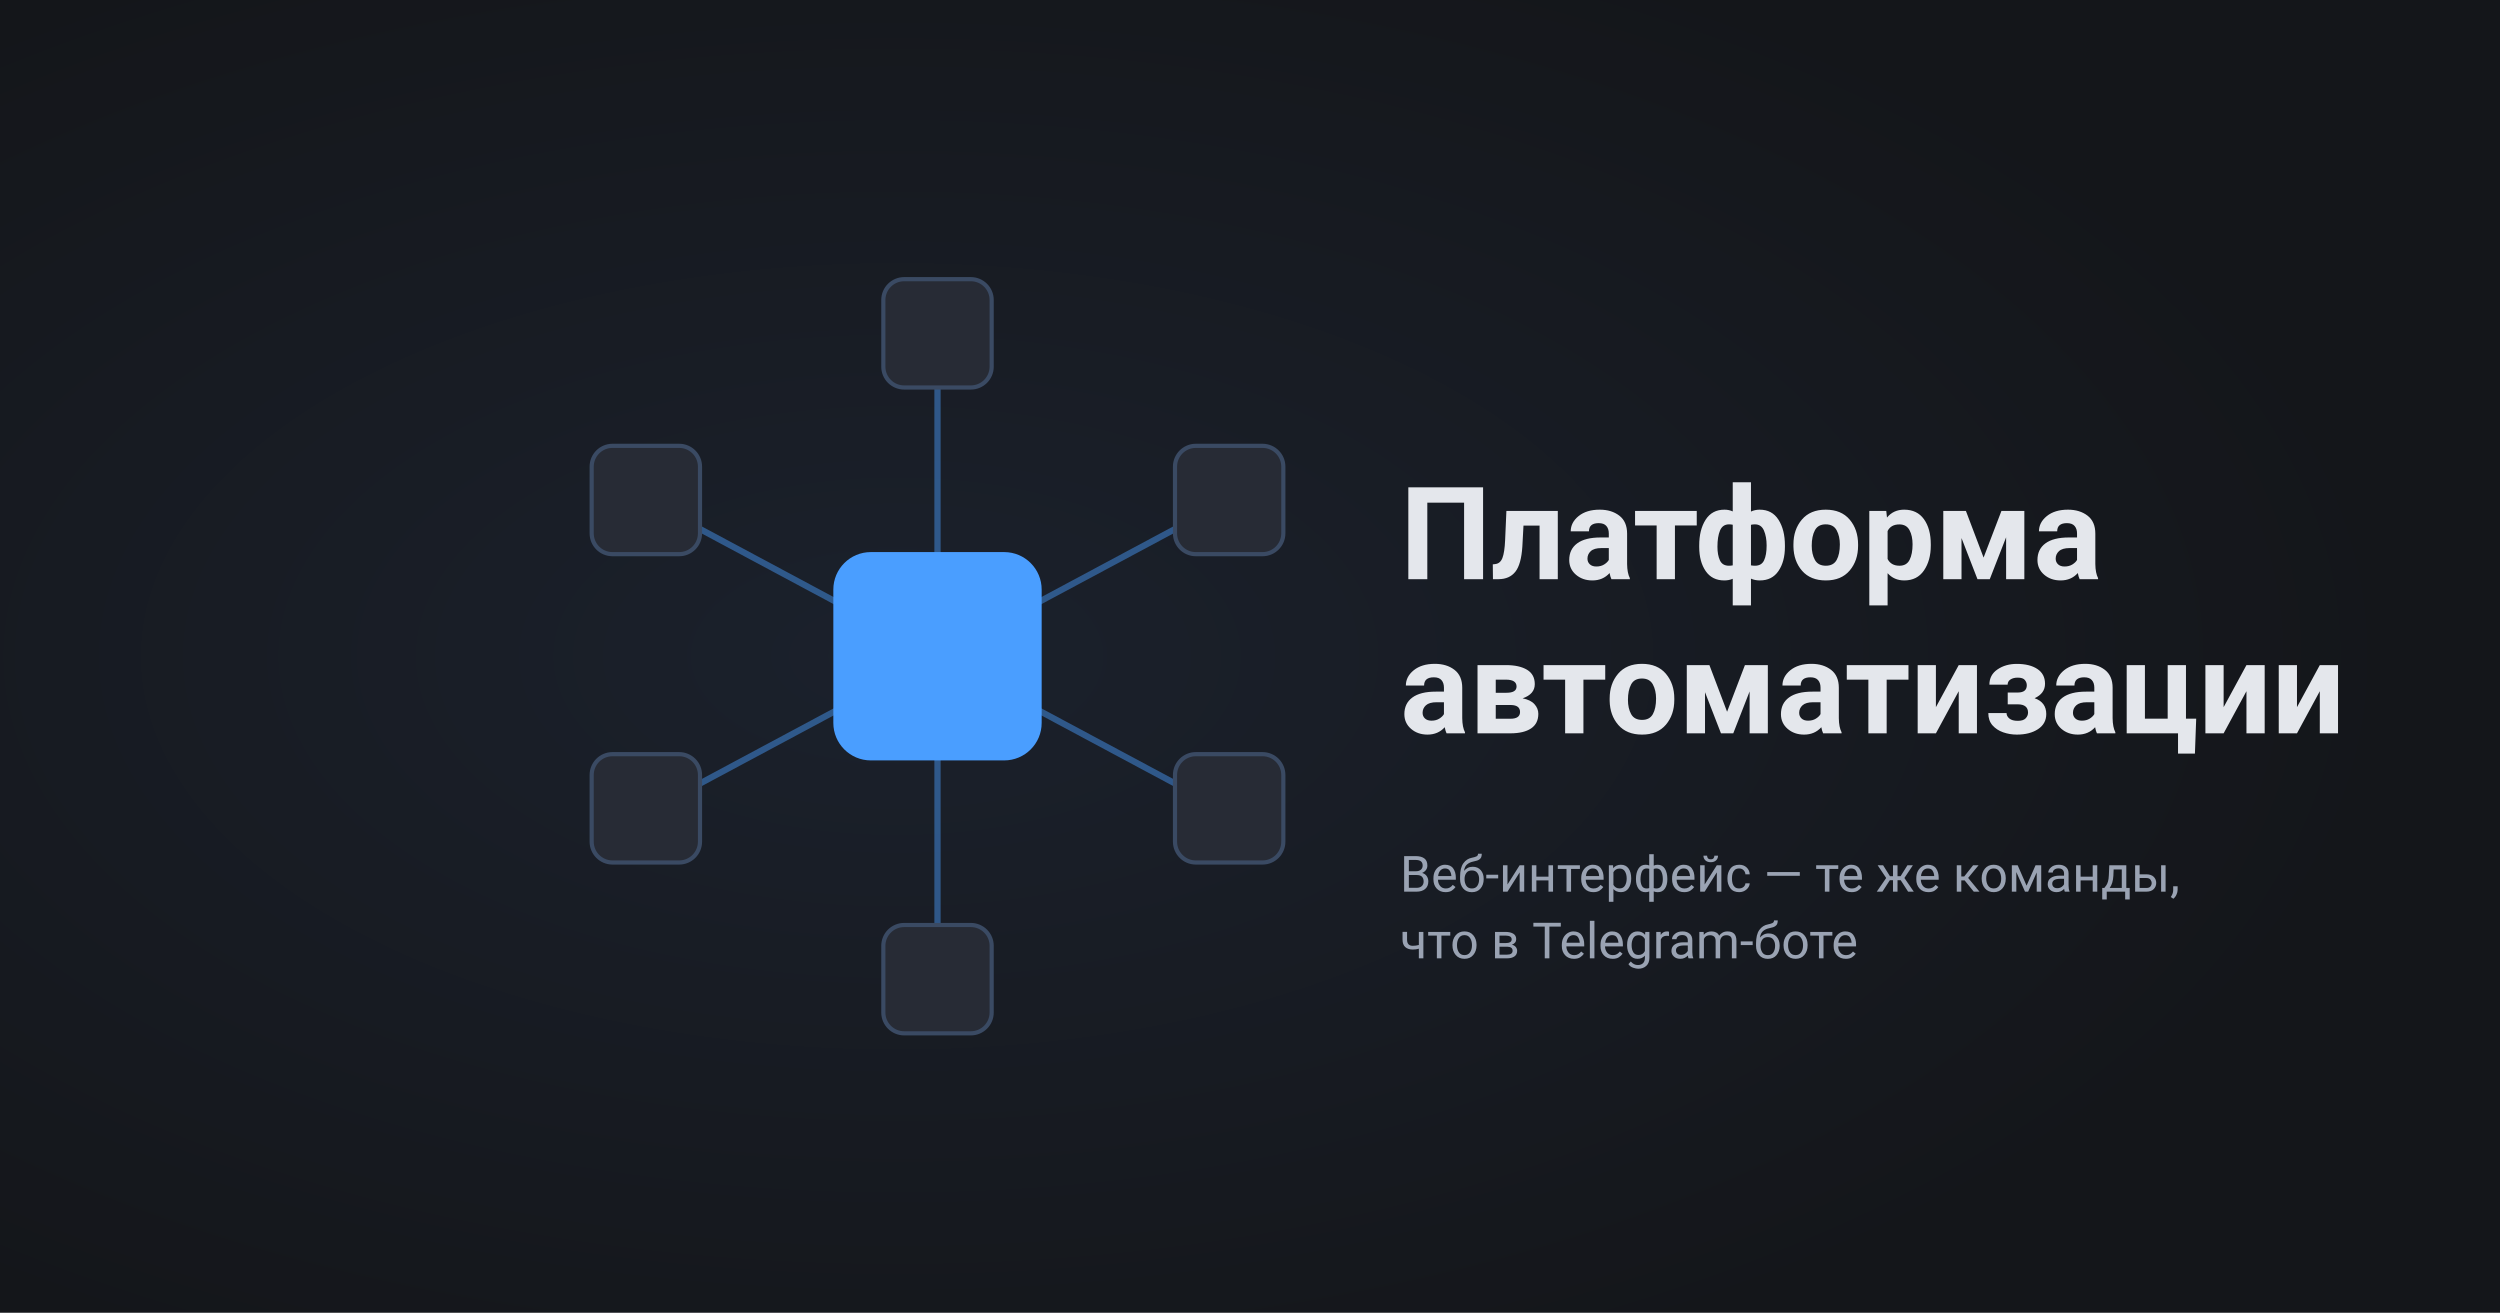
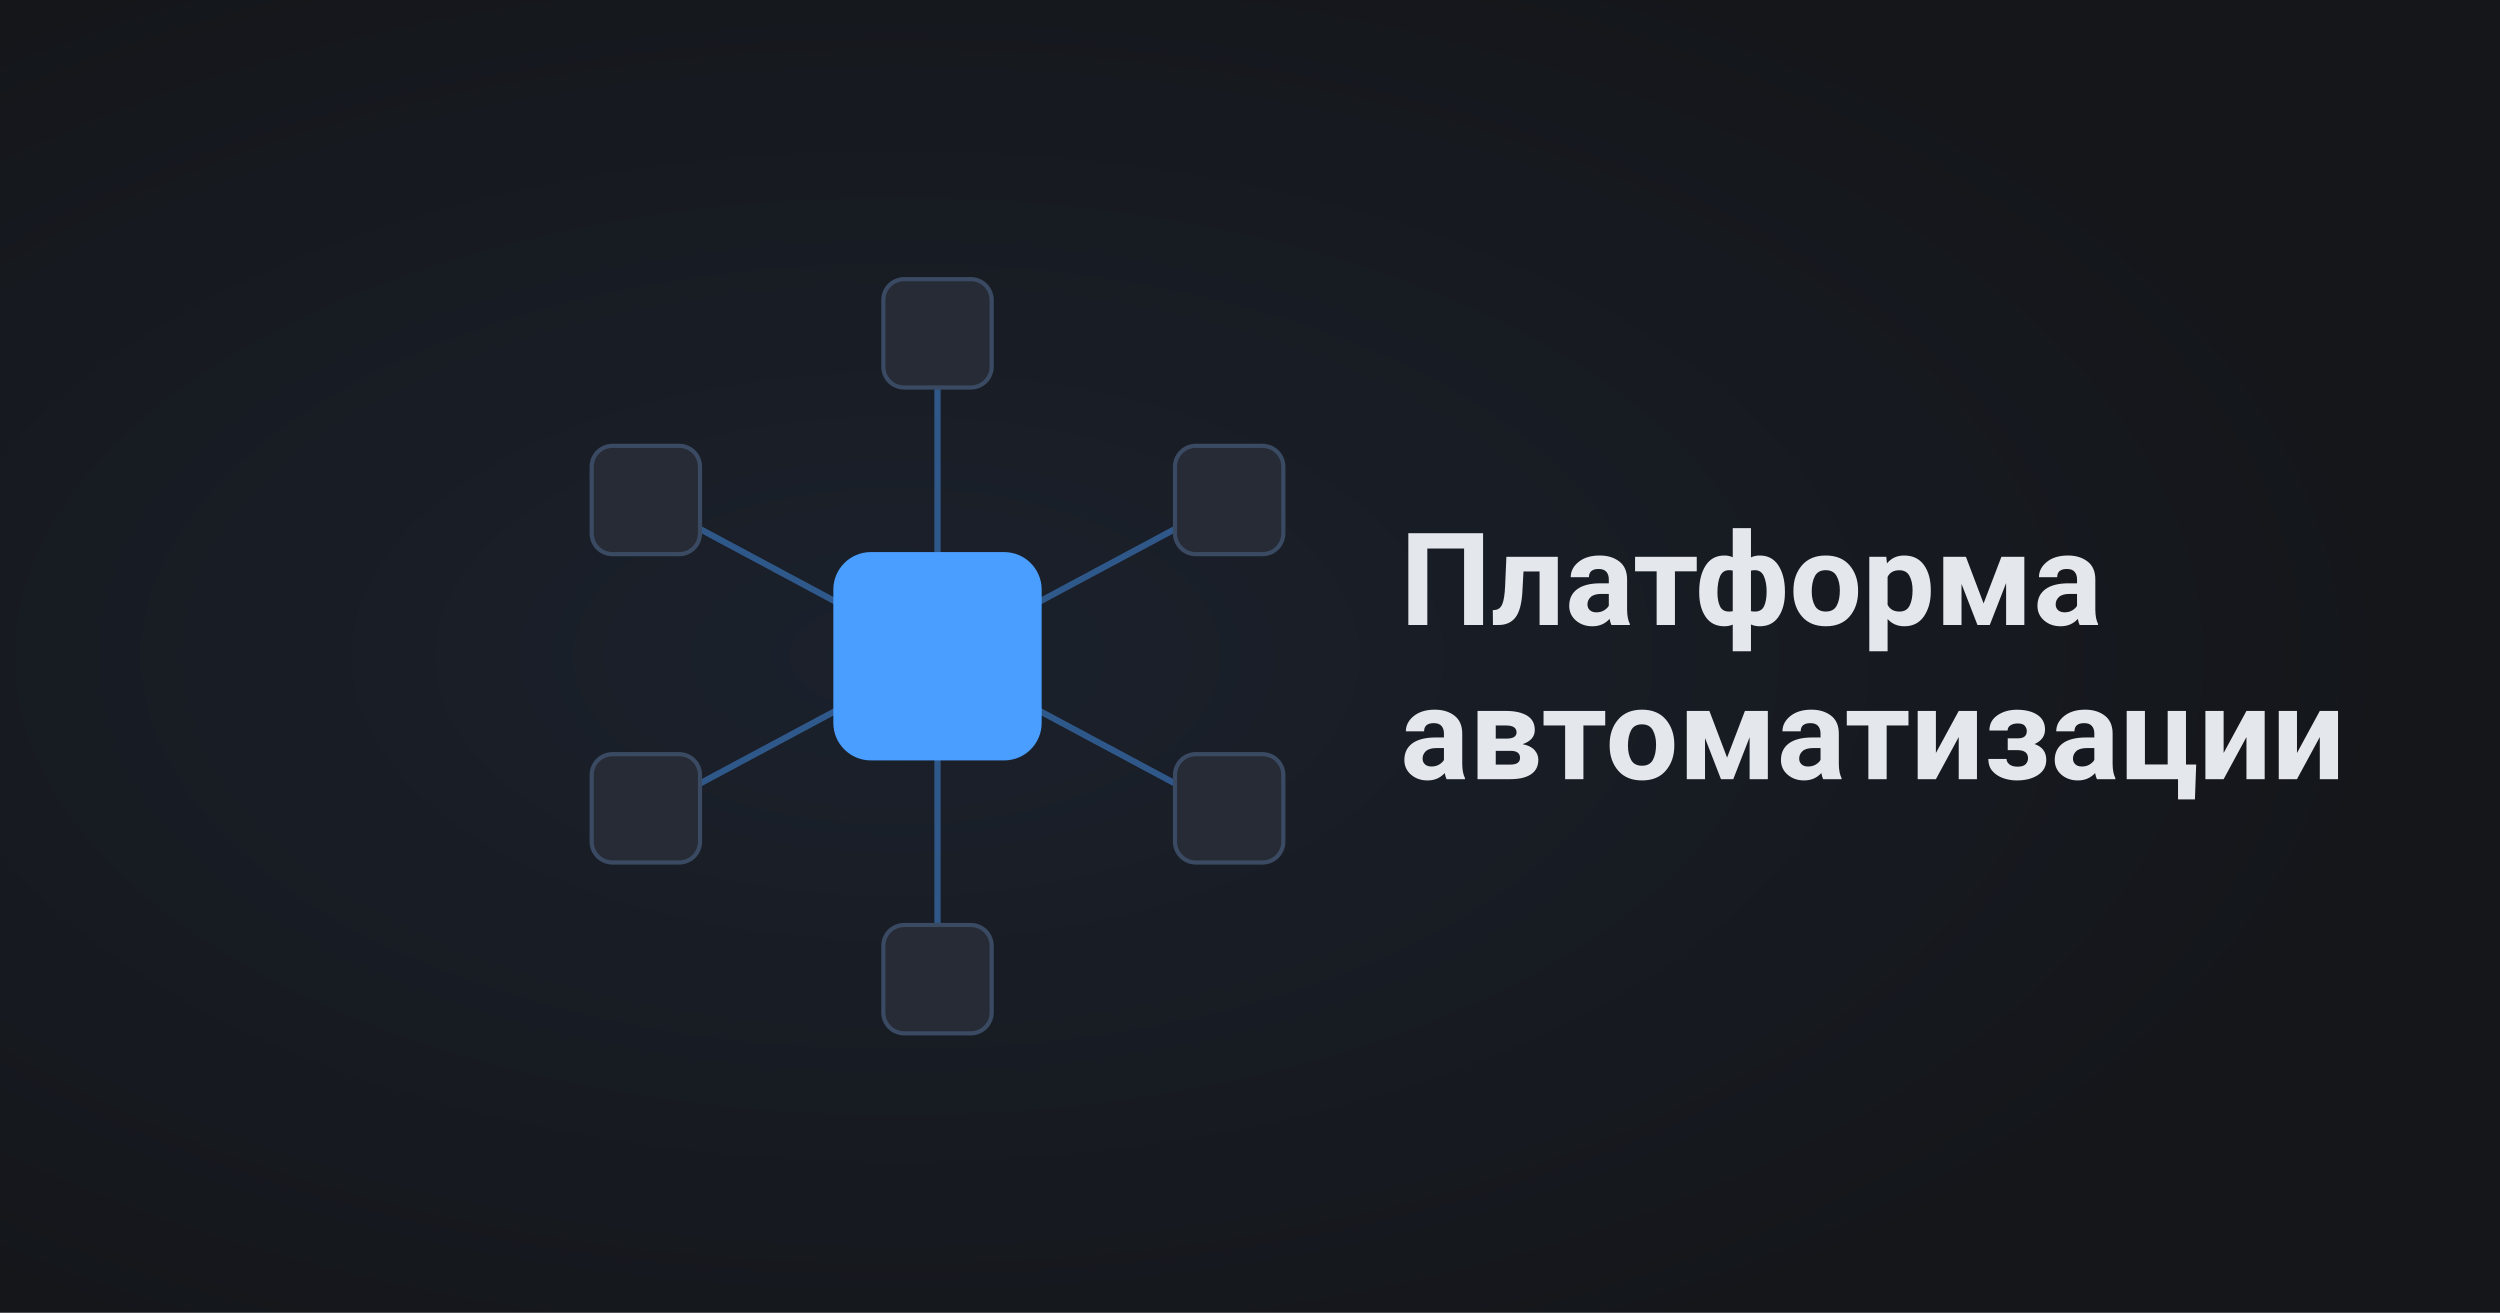
<svg xmlns="http://www.w3.org/2000/svg" width="1200" height="630" viewBox="0 0 1200 630">
  <rect width="1200" height="630" fill="#14161a" />
  <radialGradient id="glow" cx="0.36" cy="0.5" r="0.6">
    <stop offset="0%" stop-color="#1b212c" />
    <stop offset="100%" stop-color="#14161a" />
  </radialGradient>
  <rect width="1200" height="630" fill="url(#glow)" />
  <g stroke="#4a9eff" stroke-width="3" opacity="0.45">
    <line x1="450" y1="315" x2="590" y2="390" />
    <line x1="450" y1="315" x2="450" y2="470" />
    <line x1="450" y1="315" x2="310" y2="390" />
    <line x1="450" y1="315" x2="310" y2="240" />
    <line x1="450" y1="315" x2="450" y2="160" />
    <line x1="450" y1="315" x2="590" y2="240" />
  </g>
  <g fill="#272b35" stroke="#3a4a63" stroke-width="2">
    <rect x="564" y="362" width="52" height="52" rx="10" />
    <rect x="424" y="444" width="52" height="52" rx="10" />
    <rect x="284" y="362" width="52" height="52" rx="10" />
    <rect x="284" y="214" width="52" height="52" rx="10" />
    <rect x="424" y="134" width="52" height="52" rx="10" />
    <rect x="564" y="214" width="52" height="52" rx="10" />
  </g>
  <rect x="400" y="265" width="100" height="100" rx="18" fill="#4a9eff" />
-   <text x="672" y="278" font-family="system-ui, -apple-system, 'Segoe UI', Roboto, Arial, sans-serif" font-size="62" font-weight="700" fill="#e4e7ec">Платформа</text>
-   <text x="672" y="352" font-family="system-ui, -apple-system, 'Segoe UI', Roboto, Arial, sans-serif" font-size="62" font-weight="700" fill="#e4e7ec">автоматизации</text>
-   <text x="672" y="428" font-family="system-ui, -apple-system, 'Segoe UI', Roboto, Arial, sans-serif" font-size="24" fill="#9aa3b3">Веб-интерфейс — те же команды,</text>
-   <text x="672" y="460" font-family="system-ui, -apple-system, 'Segoe UI', Roboto, Arial, sans-serif" font-size="24" fill="#9aa3b3">что в Telegram-боте</text>
+   <text x="672" y="300" font-family="system-ui, -apple-system, 'Segoe UI', Roboto, Arial, sans-serif" font-size="62" font-weight="700" fill="#e4e7ec">Платформа</text>
+   <text x="672" y="374" font-family="system-ui, -apple-system, 'Segoe UI', Roboto, Arial, sans-serif" font-size="62" font-weight="700" fill="#e4e7ec">автоматизации</text>
</svg>
